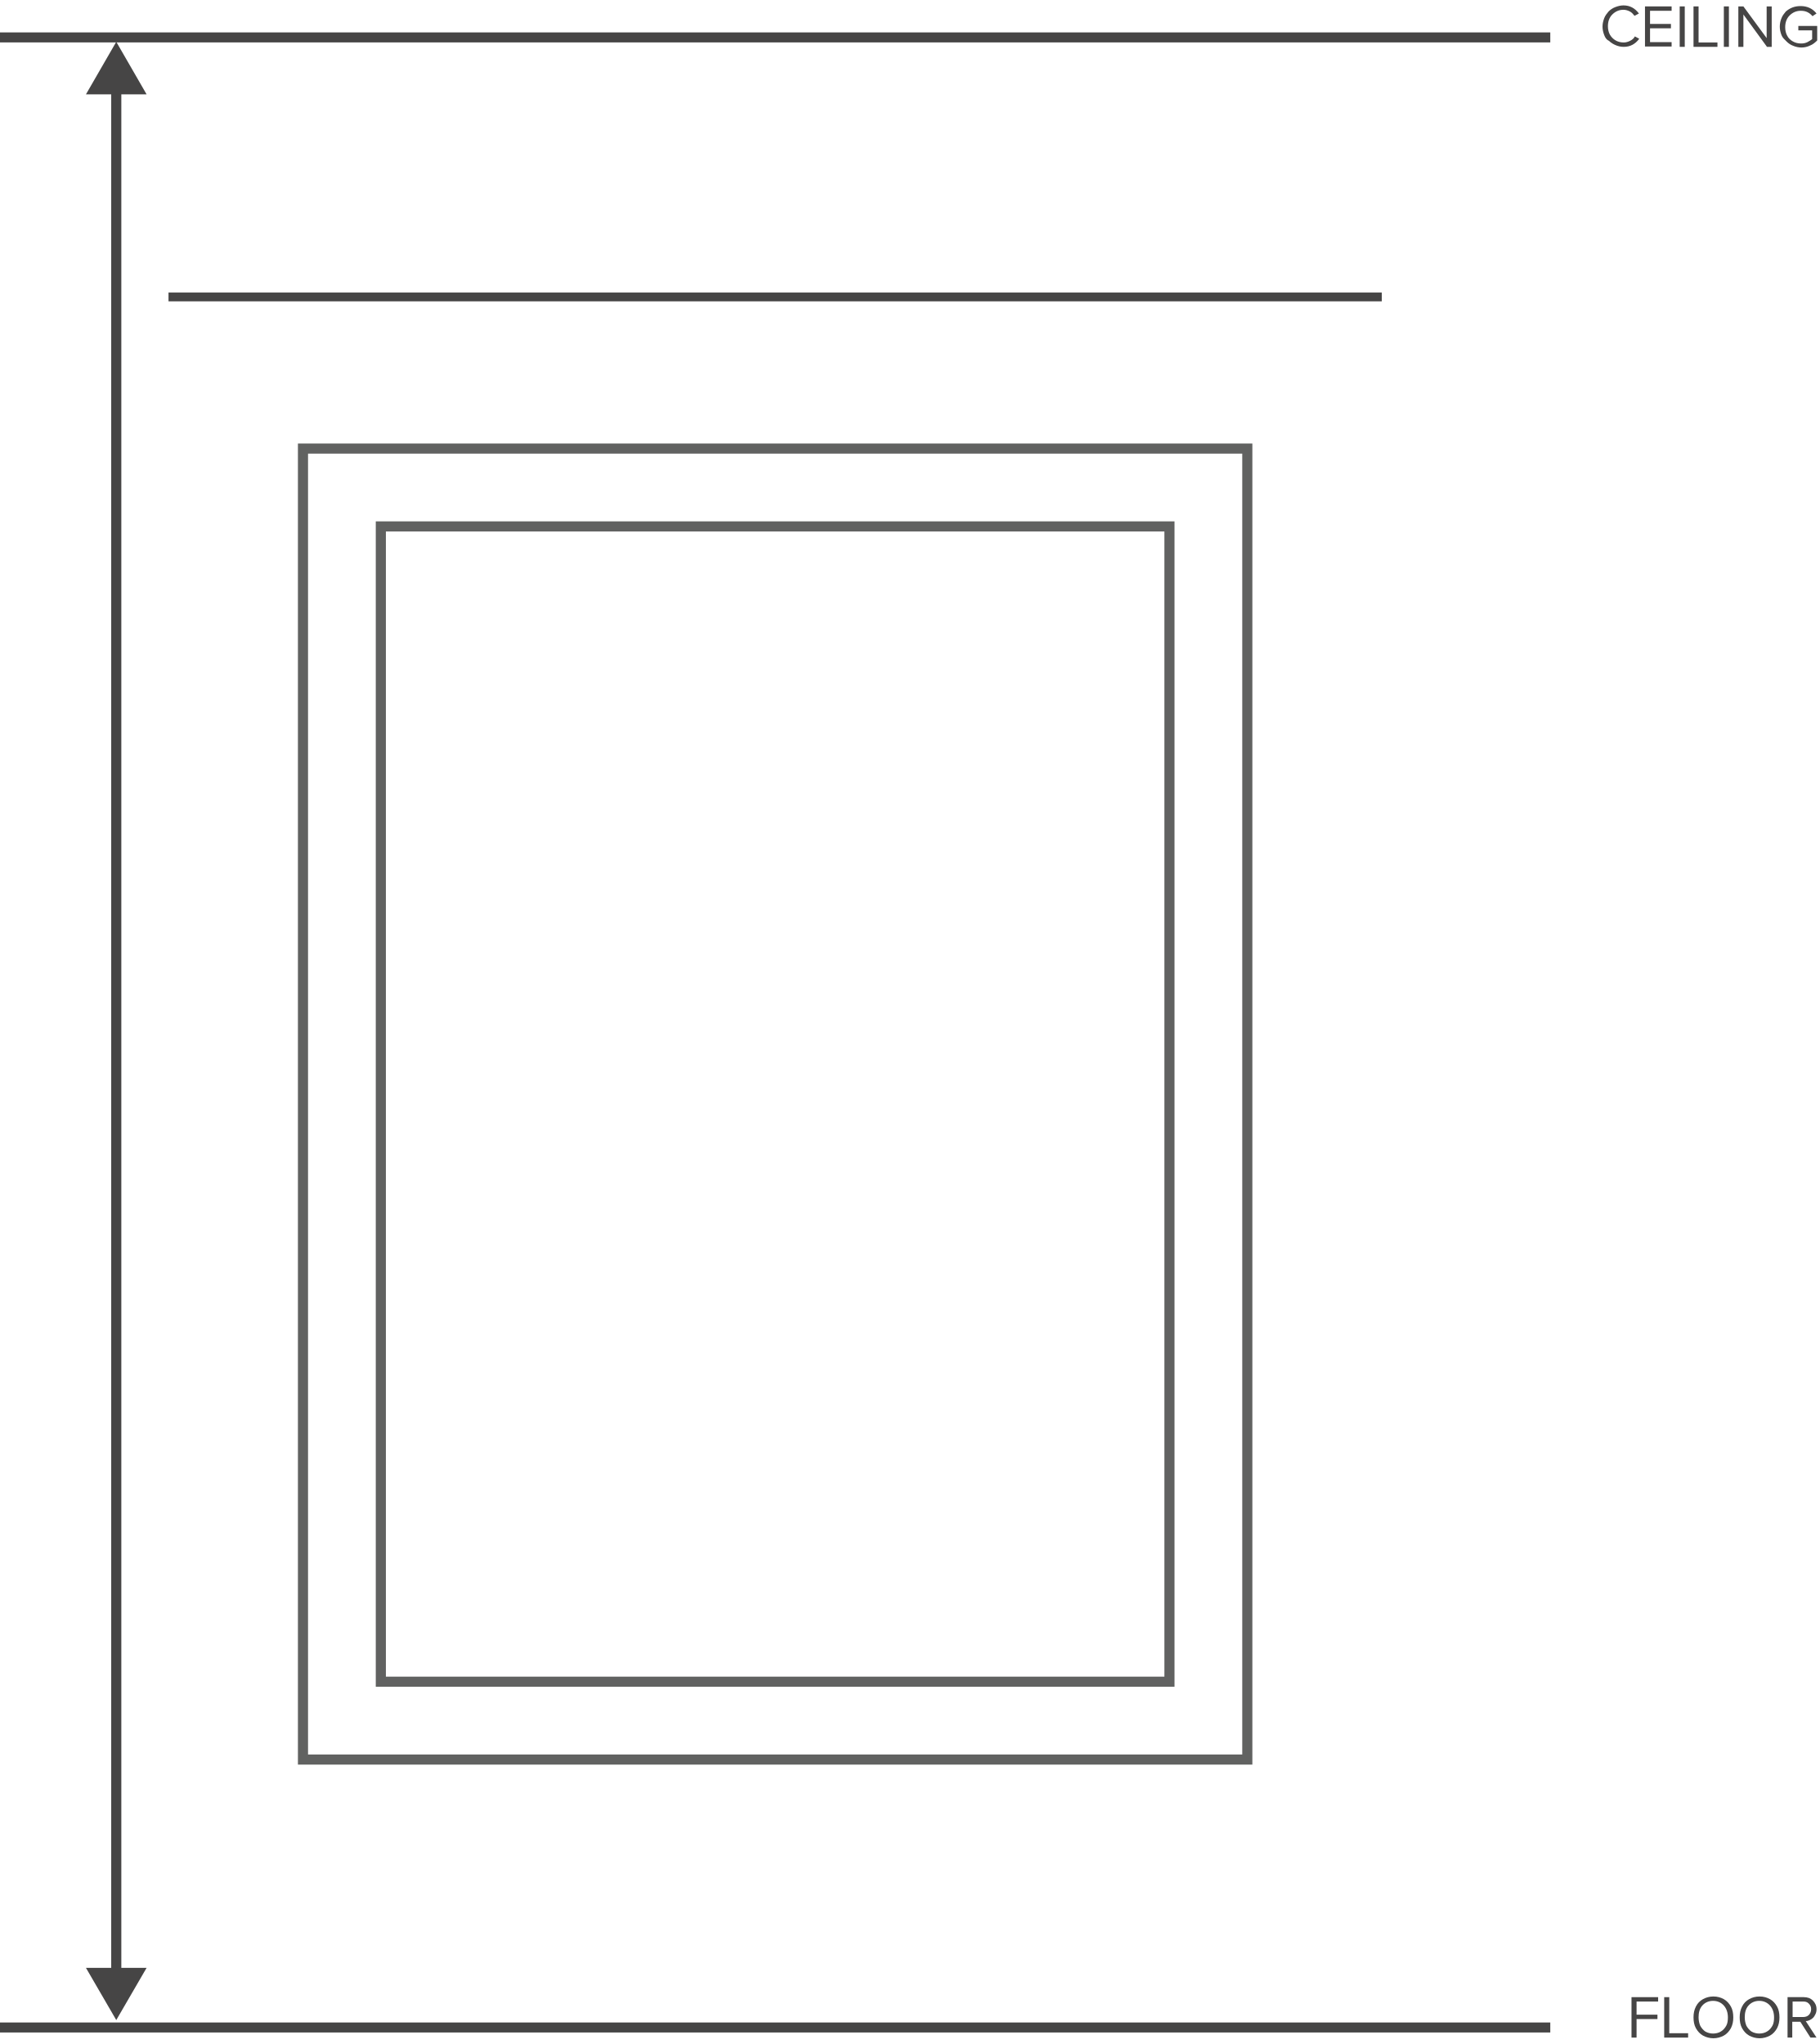
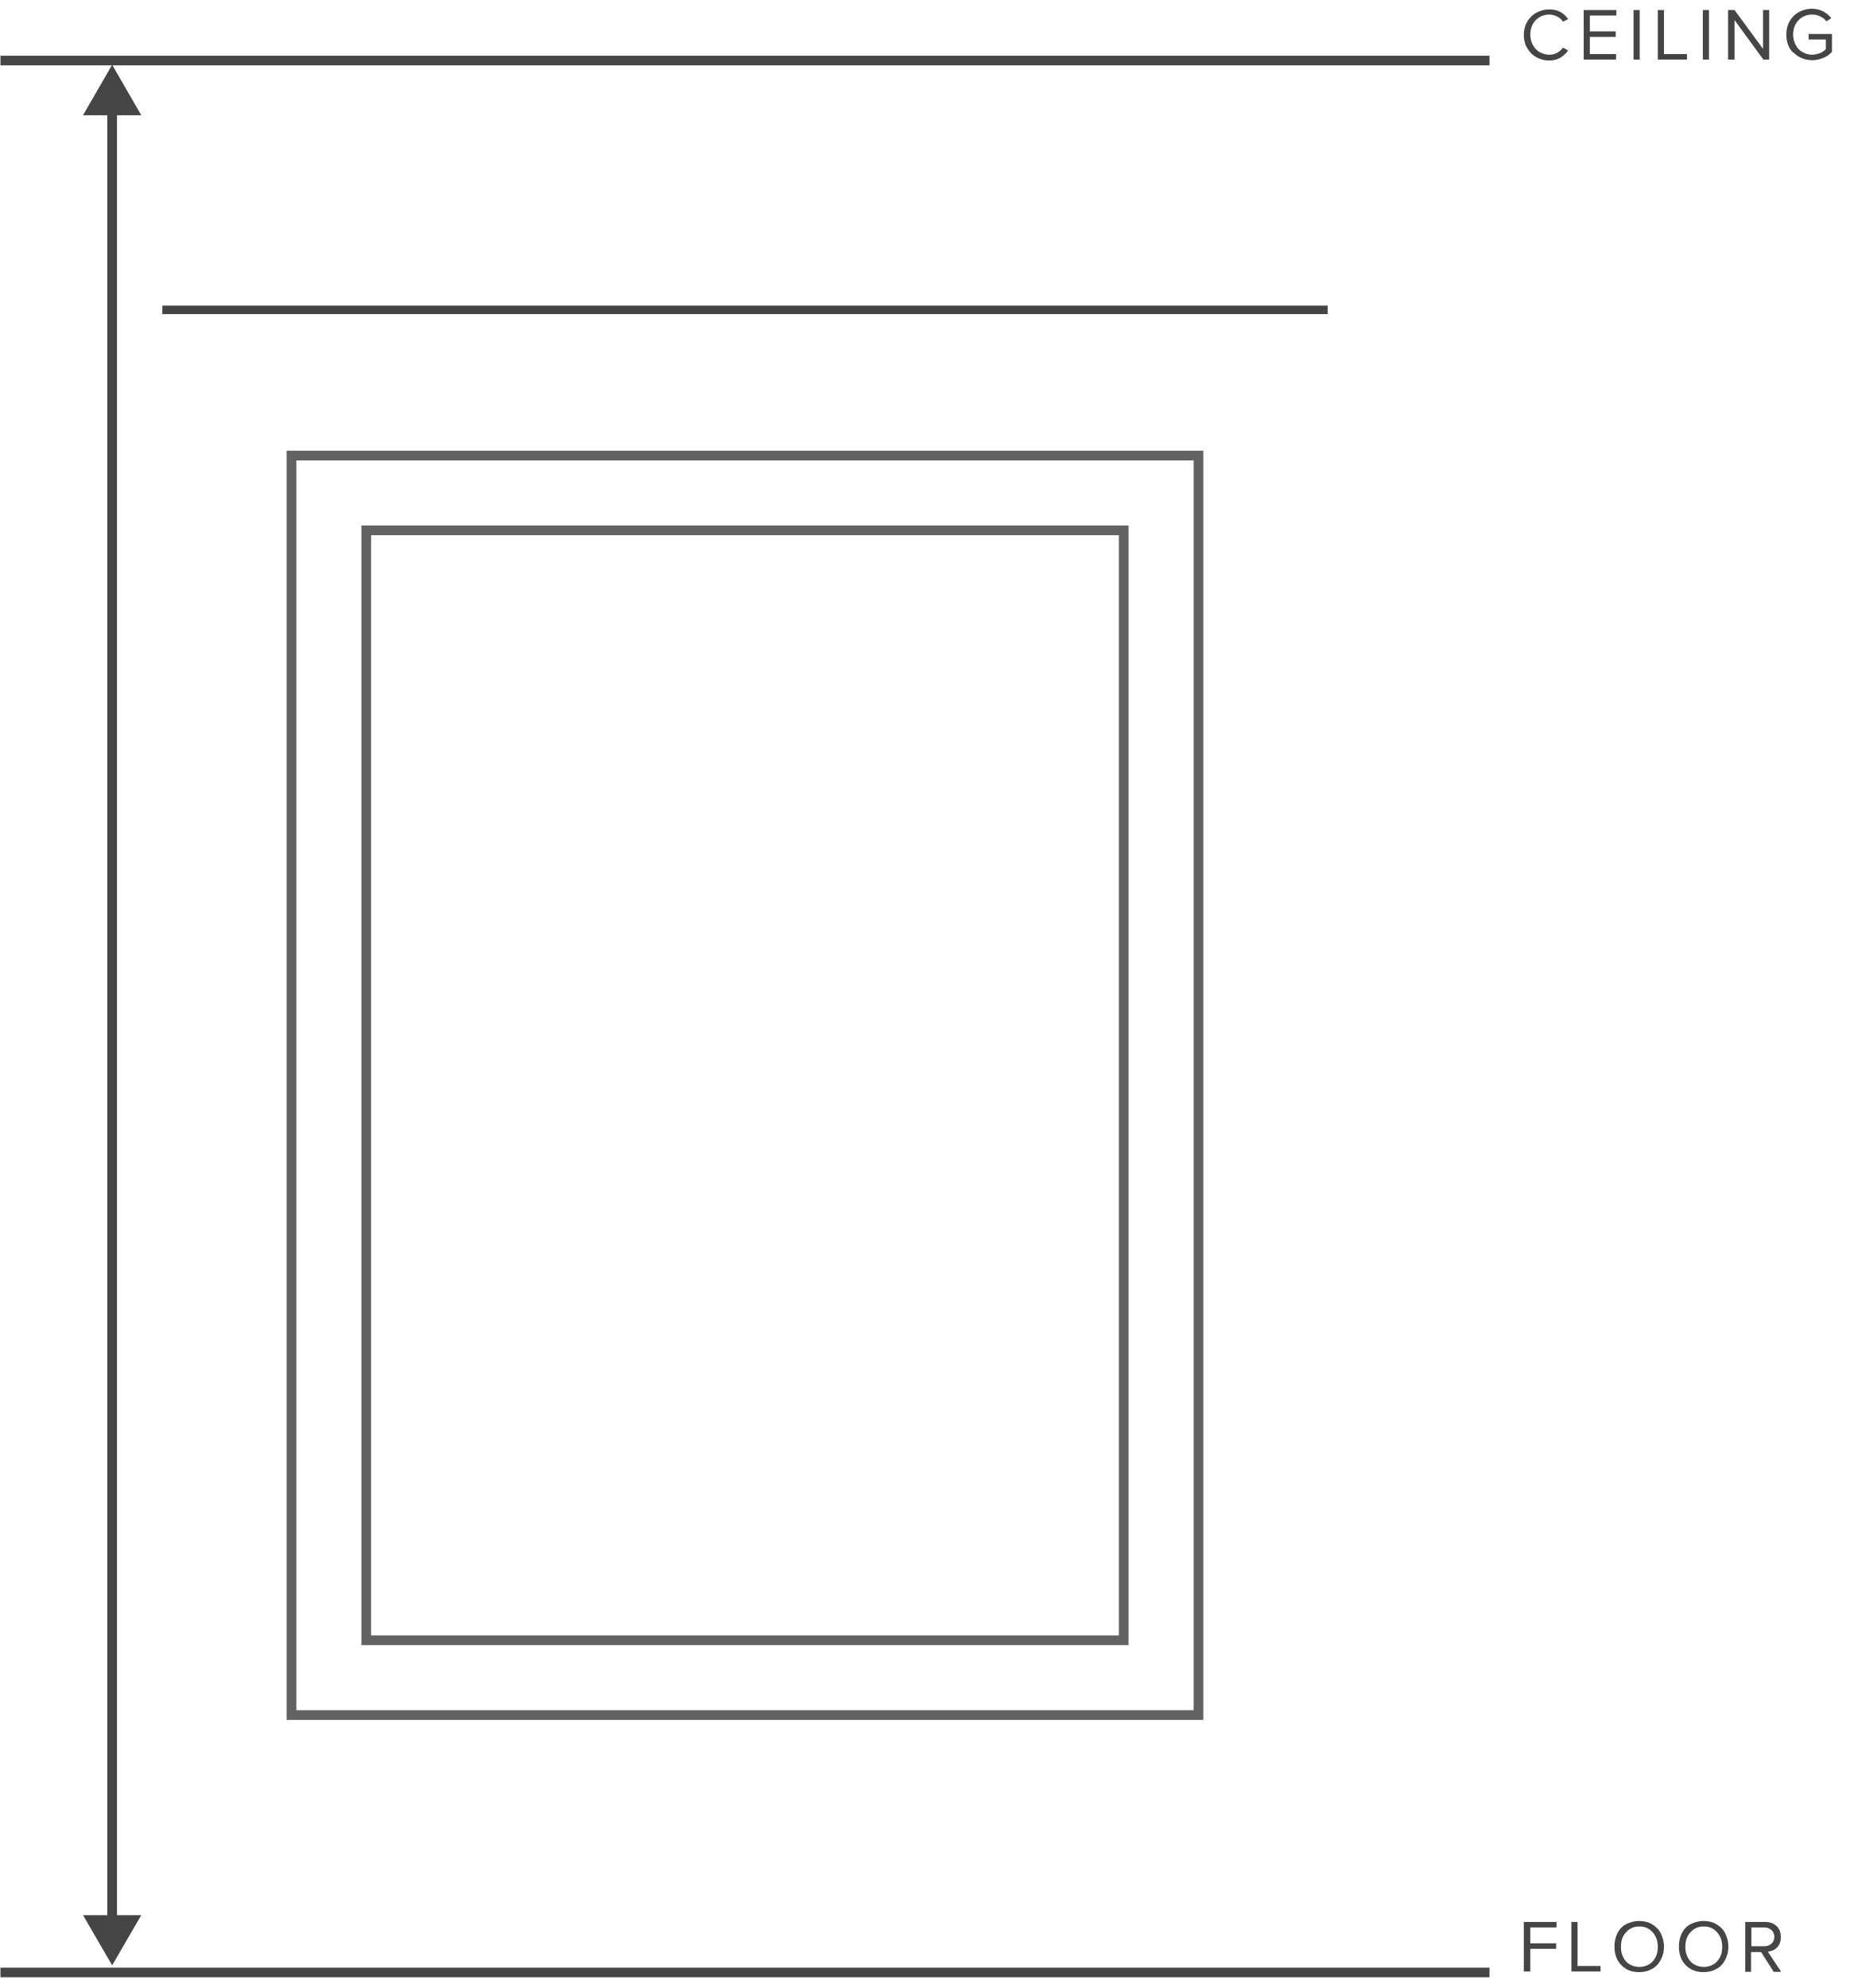
- <svg xmlns="http://www.w3.org/2000/svg" version="1.1" id="Layer_1" x="0px" y="0px" width="203px" height="228px" viewBox="0 0 540 606.3" enable-background="new 0 0 540 606.3" xml:space="preserve">
+ <svg xmlns="http://www.w3.org/2000/svg" version="1.1" id="Layer_1" x="0px" y="0px" width="214px" height="230px" viewBox="0 -7.7 571 614" enable-background="new 0 -7.7 571 614" xml:space="preserve">
+   <defs>
+     <style>
+ 			@font-face {
+ 			font-family: "proximanova-nova";
+ 
+ 			src: url('https://doopsalta2.com/Fonts/proxima-nova-three.woff2') format('woff2'),
+ 				url('https://doopsalta2.com/Fonts/proxima-nova-three.woff') format('woff'),
+ 				url('https://doopsalta2.com/Fonts/proxima-nova-three.otf') format('opentype');
+ 			font-style: normal;
+ 			}
+ 		</style>
+   </defs>
  <g>
    <g>
      <line fill="none" stroke="#464545" stroke-width="3" x1="34.5" y1="25.3" x2="34.5" y2="586.4" />
      <g>
        <polygon fill="#464545" points="25.5,27.9 34.5,12.3 43.5,27.9    " />
      </g>
      <g>
        <polygon fill="#464545" points="25.5,583.8 34.5,599.3 43.5,583.8    " />
      </g>
    </g>
  </g>
  <line fill="none" stroke="#464545" stroke-width="2.968" x1="0" y1="601.5" x2="460" y2="601.5" />
  <g>
-     <path fill="#464545" d="M484.1,604.5v-12h7.9v1.3h-6.4v3.9h6.2v1.3h-6.2v5.5H484.1z" />
-     <path fill="#464545" d="M493.8,604.5v-12h1.5v10.7h5.6v1.3H493.8z" />
-     <path fill="#464545" d="M503.2,601.7c-0.5-0.9-0.7-2-0.7-3.2s0.2-2.2,0.7-3.2s1.2-1.7,2.1-2.2s1.9-0.8,3.1-0.8s2.2,0.3,3.1,0.8   c0.9,0.5,1.6,1.3,2.1,2.2c0.5,0.9,0.7,2,0.7,3.2s-0.2,2.2-0.7,3.2c-0.5,0.9-1.2,1.7-2.1,2.2c-0.9,0.5-2,0.8-3.1,0.8   s-2.2-0.3-3.1-0.8C504.4,603.4,503.7,602.6,503.2,601.7z M504,598.5c0,0.9,0.2,1.8,0.5,2.5c0.4,0.7,0.9,1.3,1.5,1.7   c0.7,0.4,1.5,0.6,2.3,0.6s1.7-0.2,2.3-0.6c0.7-0.4,1.2-1,1.6-1.7c0.4-0.7,0.5-1.6,0.5-2.5c0-1.4-0.4-2.6-1.2-3.5   c-0.8-0.9-1.9-1.4-3.2-1.4c-1.3,0-2.4,0.5-3.2,1.4S504,597.1,504,598.5z" />
-     <path fill="#464545" d="M516.9,601.7c-0.5-0.9-0.7-2-0.7-3.2s0.2-2.2,0.7-3.2s1.2-1.7,2.1-2.2s1.9-0.8,3.1-0.8s2.2,0.3,3.1,0.8   c0.9,0.5,1.6,1.3,2.1,2.2c0.5,0.9,0.7,2,0.7,3.2s-0.2,2.2-0.7,3.2c-0.5,0.9-1.2,1.7-2.1,2.2c-0.9,0.5-2,0.8-3.1,0.8   s-2.2-0.3-3.1-0.8C518.1,603.4,517.4,602.6,516.9,601.7z M517.7,598.5c0,0.9,0.2,1.8,0.5,2.5c0.4,0.7,0.9,1.3,1.5,1.7   c0.7,0.4,1.5,0.6,2.3,0.6s1.7-0.2,2.3-0.6c0.7-0.4,1.2-1,1.6-1.7c0.4-0.7,0.5-1.6,0.5-2.5c0-1.4-0.4-2.6-1.2-3.5   c-0.8-0.9-1.9-1.4-3.2-1.4c-1.3,0-2.4,0.5-3.2,1.4S517.7,597.1,517.7,598.5z" />
-     <path fill="#464545" d="M530.4,604.5v-12h4.8c1.1,0,2,0.3,2.7,1c0.7,0.7,1.1,1.5,1.1,2.6c0,0.5-0.1,1-0.3,1.4s-0.4,0.8-0.7,1.1   s-0.6,0.5-1,0.7s-0.8,0.3-1.2,0.3l3.2,4.9h-1.8l-3-4.7h-2.4v4.7H530.4z M531.9,598.4h3.1c0.7,0,1.3-0.2,1.7-0.6s0.7-1,0.7-1.7   s-0.2-1.2-0.7-1.7s-1-0.6-1.7-0.6h-3.1V598.4z" />
-   </g>
-   <g>
    <rect x="89.9" y="133" fill="none" stroke="#616261" stroke-width="3" stroke-miterlimit="10" width="280.2" height="389" />
    <rect x="113" y="156.1" fill="none" stroke="#616261" stroke-width="3" stroke-miterlimit="10" width="234" height="342.8" />
  </g>
  <line fill="none" stroke="#464545" stroke-width="2.968" x1="0" y1="11" x2="460" y2="11" />
+   <line fill="none" stroke="#464545" stroke-width="2.626" x1="50" y1="88" x2="410" y2="88" />
  <g>
-     <path fill="#464545" d="M476,10.3c-0.3-0.8-0.5-1.6-0.5-2.5s0.2-1.7,0.5-2.5s0.8-1.4,1.3-2c0.5-0.5,1.2-1,2-1.3s1.6-0.5,2.4-0.5   c1.9,0,3.4,0.8,4.6,2.4L485,4.6c-0.4-0.5-0.8-1-1.4-1.3s-1.2-0.5-1.9-0.5c-1.3,0-2.4,0.5-3.3,1.4c-0.9,0.9-1.3,2.1-1.3,3.5   c0,0.9,0.2,1.8,0.6,2.5c0.4,0.7,1,1.3,1.7,1.7c0.7,0.4,1.5,0.6,2.4,0.6c0.7,0,1.3-0.2,1.9-0.5s1.1-0.7,1.4-1.3l1.3,0.7   c-1.2,1.6-2.7,2.4-4.6,2.4c-0.9,0-1.7-0.2-2.4-0.5s-1.4-0.7-2-1.3C476.7,11.7,476.3,11.1,476,10.3z" />
-     <path fill="#464545" d="M488.1,13.8v-12h7.9v1.3h-6.4v3.9h6.2v1.3h-6.2v4.1h6.4v1.3H488.1z" />
-     <path fill="#464545" d="M498.4,13.8v-12h1.5v12H498.4z" />
-     <path fill="#464545" d="M502.5,13.8v-12h1.5v10.7h5.6v1.3H502.5z" />
-     <path fill="#464545" d="M511.5,13.8v-12h1.5v12H511.5z" />
-     <path fill="#464545" d="M515.8,13.8v-12h1.5l6.9,9.4V1.8h1.5v12h-1.4l-7-9.6v9.6H515.8z" />
-     <path fill="#464545" d="M528.6,10.3c-0.3-0.8-0.5-1.6-0.5-2.5c0-0.9,0.2-1.8,0.5-2.5c0.3-0.8,0.8-1.4,1.3-2c0.6-0.5,1.2-0.9,2-1.2   c0.8-0.3,1.6-0.4,2.4-0.4c1.9,0,3.5,0.7,4.7,2.2l-1.2,0.8c-0.4-0.5-0.9-0.9-1.5-1.2c-0.6-0.3-1.3-0.4-2-0.4c-1.3,0-2.4,0.5-3.3,1.4   c-0.9,0.9-1.3,2.1-1.3,3.5c0,0.9,0.2,1.8,0.6,2.5c0.4,0.8,1,1.3,1.7,1.7c0.7,0.4,1.5,0.6,2.4,0.6c0.7,0,1.3-0.1,1.9-0.4   c0.6-0.3,1-0.6,1.4-0.9V8.9h-4.1V7.6h5.6v4.3c-0.6,0.6-1.3,1.2-2.1,1.5c-0.8,0.4-1.7,0.6-2.6,0.6c-0.8,0-1.7-0.2-2.4-0.5   c-0.8-0.3-1.4-0.7-2-1.3S528.9,11.1,528.6,10.3z" />
+     <g>
+       <path fill="#454545" d="M471.2,6.3c-0.4-1-0.6-2.1-0.6-3.2c0-1.2,0.2-2.2,0.6-3.2c0.4-1,1-1.8,1.7-2.5c0.7-0.7,1.5-1.2,2.5-1.6    c1-0.4,2-0.6,3.1-0.6c2.5,0,4.4,1,5.8,3L482.7-1c-0.4-0.7-1.1-1.2-1.8-1.6c-0.8-0.4-1.6-0.6-2.4-0.6c-1.7,0-3.1,0.6-4.2,1.7    s-1.7,2.7-1.7,4.5c0,1.2,0.3,2.3,0.8,3.2s1.2,1.7,2.1,2.2c0.9,0.5,1.9,0.8,3,0.8c0.9,0,1.7-0.2,2.4-0.6s1.4-1,1.8-1.6l1.6,0.9    c-1.5,2-3.4,3.1-5.8,3.1c-1.1,0-2.1-0.2-3.1-0.6c-1-0.4-1.8-0.9-2.5-1.6C472.2,8.1,471.7,7.3,471.2,6.3z" />
+       <path fill="#454545" d="M489.1,10.7V-4.6h10.1v1.7H491V2h8v1.7h-8V9h8.1v1.7H489.1z" />
+       <path fill="#454545" d="M504.5,10.7V-4.6h1.9v15.3H504.5z" />
+       <path fill="#454545" d="M512,10.7V-4.6h1.9V9h7.1v1.7H512z" />
+       <path fill="#454545" d="M525.9,10.7V-4.6h1.9v15.3H525.9z" />
+       <path fill="#454545" d="M533.7,10.7V-4.6h2l8.8,12v-12h1.9v15.3h-1.8l-8.9-12.2v12.2H533.7z" />
+       <path fill="#454545" d="M552.3,6.3c-0.4-1-0.6-2.1-0.6-3.3s0.2-2.3,0.6-3.3s1-1.8,1.7-2.5c0.7-0.7,1.5-1.2,2.5-1.6    c1-0.4,2-0.6,3.1-0.6c2.4,0,4.4,1,6,2.9l-1.5,1c-0.5-0.6-1.1-1.2-1.9-1.5c-0.8-0.4-1.6-0.6-2.5-0.6c-1.7,0-3.1,0.6-4.2,1.7    s-1.7,2.7-1.7,4.5c0,1.2,0.3,2.3,0.8,3.2c0.5,1,1.2,1.7,2.1,2.2c0.9,0.5,1.9,0.8,3,0.8c0.8,0,1.6-0.2,2.4-0.5    c0.7-0.3,1.3-0.7,1.8-1.2V4.5h-5.3V2.8h7.2v5.5c-0.7,0.8-1.6,1.5-2.7,1.9s-2.2,0.7-3.4,0.7c-1.1,0-2.1-0.2-3.1-0.6    c-1-0.4-1.8-0.9-2.5-1.6C553.2,8.1,552.7,7.3,552.3,6.3z" />
+     </g>
  </g>
-   <line fill="none" stroke="#464545" stroke-width="2.626" x1="50" y1="88" x2="410" y2="88" />
+   <g>
+     <g>
+       <path fill="#454545" d="M470.6,601.2v-15.3h10.1v1.7h-8.1v4.9h8v1.7h-8v7H470.6z" />
+       <path fill="#454545" d="M485.3,601.2v-15.3h1.9v13.6h7.1v1.7H485.3z" />
+       <path fill="#454545" d="M499.5,597.6c-0.6-1.2-0.9-2.6-0.9-4.1s0.3-2.8,0.9-4.1c0.6-1.2,1.5-2.2,2.7-2.8s2.5-1,4-1    c1.5,0,2.8,0.3,4,1c1.2,0.7,2.1,1.6,2.7,2.8c0.6,1.2,1,2.6,1,4.1s-0.3,2.8-1,4.1c-0.6,1.2-1.5,2.2-2.7,2.8c-1.2,0.7-2.5,1-4,1    c-1.5,0-2.8-0.3-4-1S500.2,598.8,499.5,597.6z M500.6,593.6c0,1.2,0.2,2.2,0.7,3.2c0.5,0.9,1.1,1.7,2,2.2c0.9,0.5,1.9,0.8,3,0.8    s2.1-0.3,3-0.8c0.9-0.5,1.5-1.3,2-2.2s0.7-2,0.7-3.2c0-1.8-0.5-3.3-1.6-4.5c-1-1.2-2.4-1.8-4.1-1.8c-1.7,0-3.1,0.6-4.1,1.8    C501.1,590.2,500.6,591.7,500.6,593.6z" />
+       <path fill="#454545" d="M519.4,597.6c-0.6-1.2-0.9-2.6-0.9-4.1s0.3-2.8,0.9-4.1c0.6-1.2,1.5-2.2,2.7-2.8s2.5-1,4-1    c1.5,0,2.8,0.3,4,1c1.2,0.7,2.1,1.6,2.7,2.8c0.6,1.2,1,2.6,1,4.1s-0.3,2.8-1,4.1c-0.6,1.2-1.5,2.2-2.7,2.8c-1.2,0.7-2.5,1-4,1    c-1.5,0-2.8-0.3-4-1S520.1,598.8,519.4,597.6z M520.5,593.6c0,1.2,0.2,2.2,0.7,3.2c0.5,0.9,1.1,1.7,2,2.2c0.9,0.5,1.9,0.8,3,0.8    s2.1-0.3,3-0.8c0.9-0.5,1.5-1.3,2-2.2s0.7-2,0.7-3.2c0-1.8-0.5-3.3-1.6-4.5c-1-1.2-2.4-1.8-4.1-1.8c-1.7,0-3.1,0.6-4.1,1.8    C521,590.2,520.5,591.7,520.5,593.6z" />
+       <path fill="#454545" d="M539,601.2v-15.3h6.2c1.4,0,2.6,0.4,3.5,1.3c0.9,0.8,1.3,2,1.3,3.4c0,0.7-0.1,1.3-0.3,1.8    c-0.2,0.6-0.5,1-0.9,1.4c-0.4,0.4-0.8,0.7-1.3,0.9s-1,0.3-1.5,0.4l4.1,6.2h-2.3l-3.9-6.1h-3.1v6.1H539z M540.9,593.4h4    c0.9,0,1.6-0.3,2.2-0.8c0.6-0.5,0.9-1.3,0.9-2.1s-0.3-1.6-0.9-2.1c-0.6-0.5-1.3-0.8-2.2-0.8h-4V593.4z" />
+     </g>
+   </g>
</svg>
